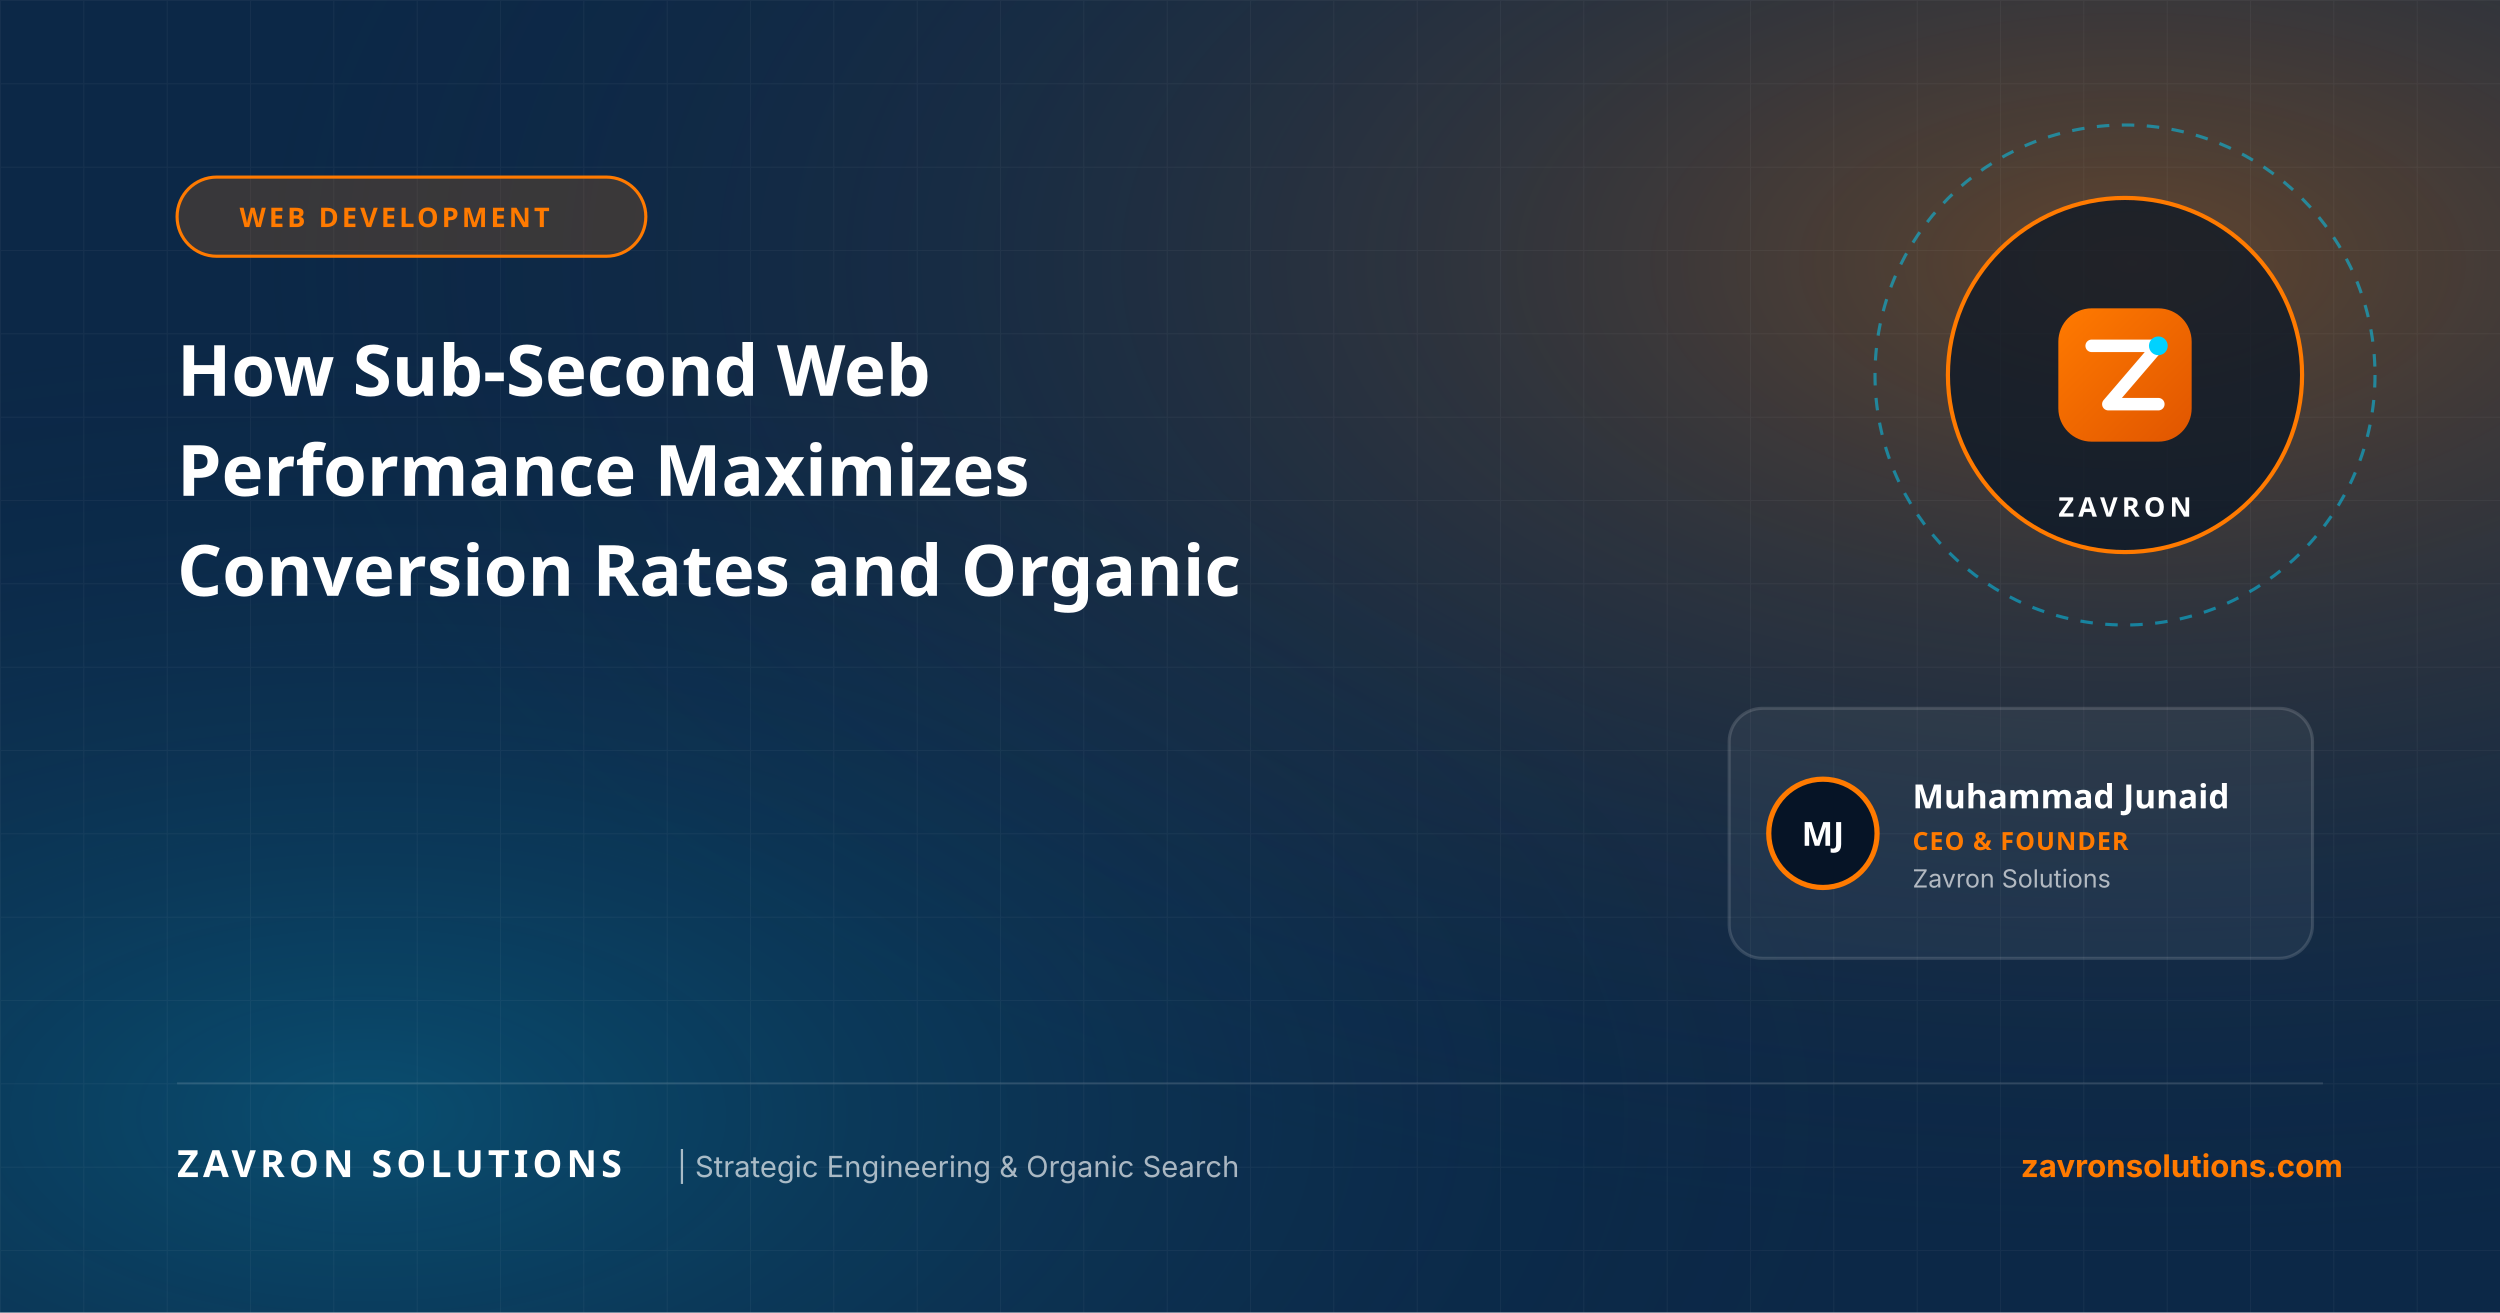
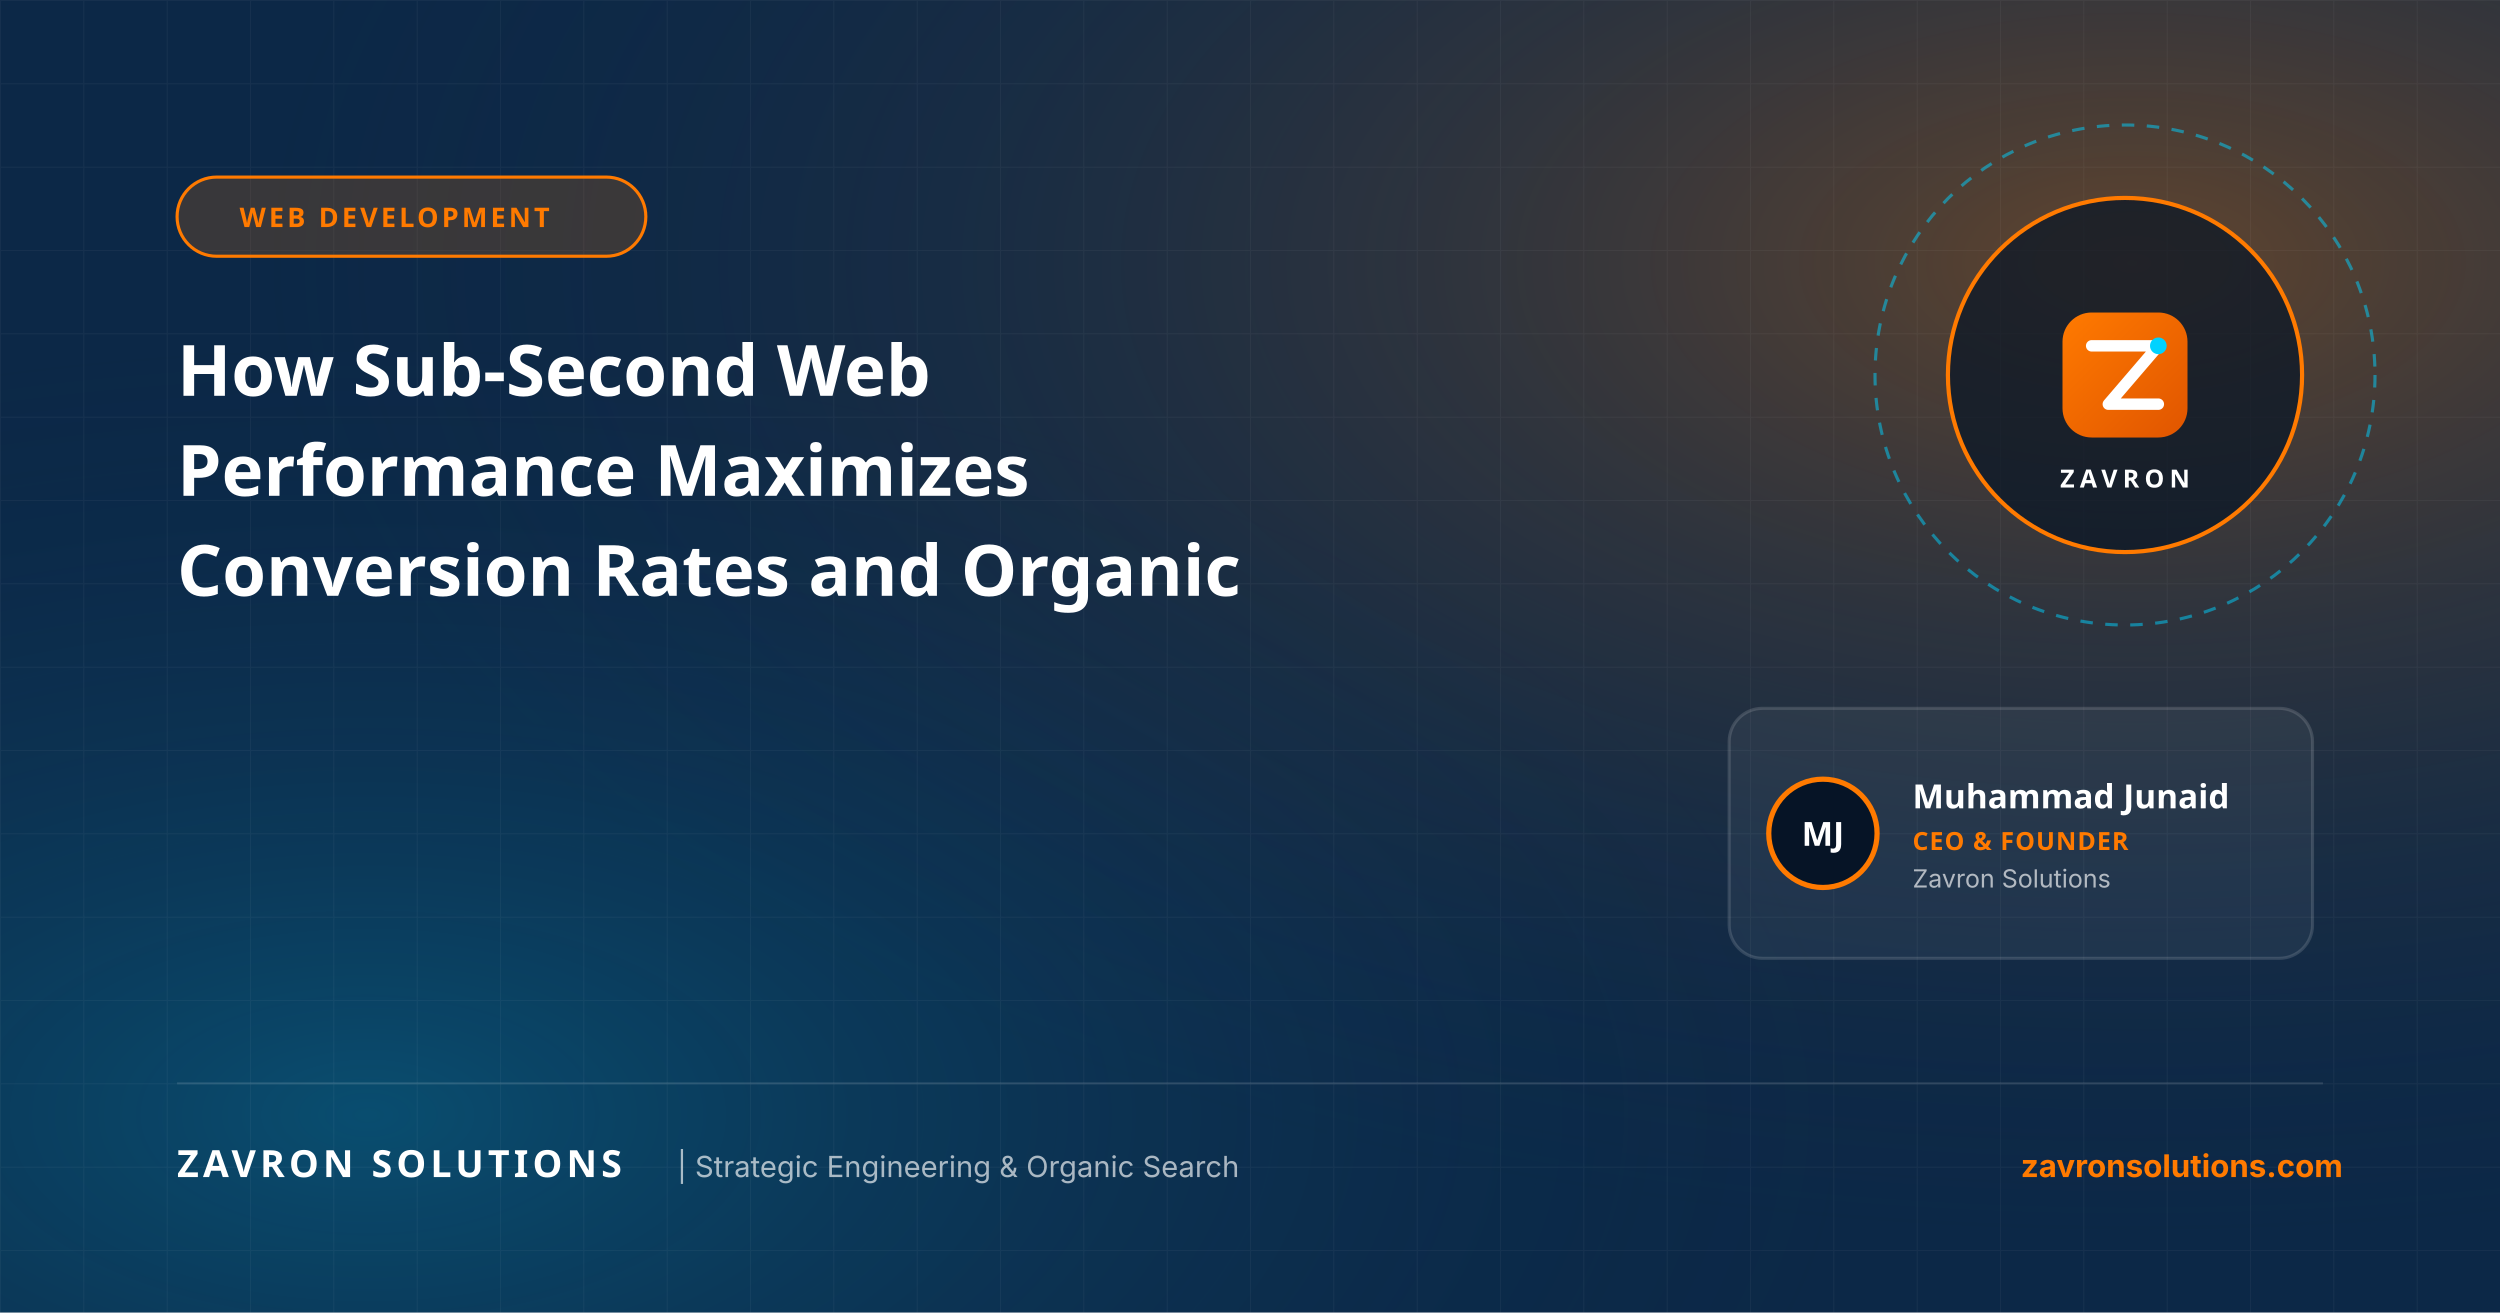
<svg xmlns="http://www.w3.org/2000/svg" width="1200" height="630" viewBox="0 0 1200 630" fill="none">
  <rect width="1200" height="630" fill="#0c2847" />
  <defs>
    <radialGradient id="grad1" cx="0.85" cy="0.2" r="0.75">
      <stop offset="0%" stop-color="#ff7a00" stop-opacity="0.35" />
      <stop offset="100%" stop-color="#0c2847" stop-opacity="0" />
    </radialGradient>
    <radialGradient id="grad2" cx="0.15" cy="0.85" r="0.6">
      <stop offset="0%" stop-color="#00d2ff" stop-opacity="0.22" />
      <stop offset="100%" stop-color="#0c2847" stop-opacity="0" />
    </radialGradient>
    <linearGradient id="logoGrad" x1="0" y1="0" x2="1" y2="1">
      <stop offset="0%" stop-color="#FF7A00" />
      <stop offset="100%" stop-color="#E05500" />
    </linearGradient>
    <pattern id="grid" width="40" height="40" patternUnits="userSpaceOnUse">
      <path d="M 40 0 L 0 0 0 40" fill="none" stroke="rgba(255,255,255,0.04)" stroke-width="1" />
    </pattern>
  </defs>
  <rect width="1200" height="630" fill="url(#grad1)" />
  <rect width="1200" height="630" fill="url(#grad2)" />
  <rect width="1200" height="630" fill="url(#grid)" />
  <rect x="85" y="85" width="225" height="38" rx="19" fill="#ff7a00" fill-opacity="0.18" stroke="#ff7a00" stroke-width="1.5" />
  <text x="115" y="109" fill="#ff7a00" font-family="Plus Jakarta Sans, sans-serif" font-size="13" font-weight="700" letter-spacing="1.5">WEB DEVELOPMENT</text>
  <text x="85" y="190" fill="#FFFFFF" font-family="Plus Jakarta Sans, sans-serif" font-size="34" font-weight="800">How Sub-Second Web</text>
  <text x="85" y="238" fill="#FFFFFF" font-family="Plus Jakarta Sans, sans-serif" font-size="34" font-weight="800">Performance Maximizes</text>
  <text x="85" y="286" fill="#FFFFFF" font-family="Plus Jakarta Sans, sans-serif" font-size="34" font-weight="800">Conversion Rates and Organic</text>
  <circle cx="1020" cy="180" r="85" stroke="#ff7a00" stroke-width="2" fill="rgba(6, 20, 38, 0.7)" />
  <circle cx="1020" cy="180" r="120" stroke="#00d2ff" stroke-width="1.5" stroke-dasharray="6 6" fill="none" opacity="0.5" />
-   <g transform="translate(988, 148)">
-     <rect width="64" height="64" rx="16" fill="url(#logoGrad)" />
-     <path d="M16 18 H48 L24 46 H48" stroke="#FFFFFF" stroke-width="6" stroke-linecap="round" stroke-linejoin="round" />
-     <circle cx="48" cy="18" r="4.5" fill="#00D2FF" />
+   <g transform="translate(990, 150)">
+     <rect width="60" height="60" rx="14" fill="url(#logoGrad)" />
+     <path d="M14 16 H46 L22 44 H46" stroke="#FFFFFF" stroke-width="5.5" stroke-linecap="round" stroke-linejoin="round" />
+     <circle cx="46" cy="16" r="4" fill="#00D2FF" />
  </g>
-   <text x="1020" y="248" fill="#FFFFFF" font-family="Plus Jakarta Sans, sans-serif" font-size="13" font-weight="800" letter-spacing="2" text-anchor="middle">ZAVRON</text>
+   <text x="1020" y="234" fill="#FFFFFF" font-family="Plus Jakarta Sans, sans-serif" font-size="12" font-weight="800" letter-spacing="2.5" text-anchor="middle">ZAVRON</text>
  <rect x="830" y="340" width="280" height="120" rx="16" fill="rgba(255,255,255,0.05)" stroke="rgba(255,255,255,0.14)" stroke-width="1.5" />
  <circle cx="875" cy="400" r="26" fill="#061426" stroke="#FF7A00" stroke-width="2.5" />
  <text x="875" y="406" fill="#FFFFFF" font-family="Plus Jakarta Sans, sans-serif" font-size="16" font-weight="800" text-anchor="middle">MJ</text>
  <text x="918" y="388" fill="#FFFFFF" font-family="Plus Jakarta Sans, sans-serif" font-size="16" font-weight="700">Muhammad Junaid</text>
  <text x="918" y="408" fill="#FF7A00" font-family="Plus Jakarta Sans, sans-serif" font-size="12" font-weight="700" letter-spacing="0.5">CEO &amp; FOUNDER</text>
  <text x="918" y="426" fill="rgba(255,255,255,0.65)" font-family="Inter, sans-serif" font-size="12">Zavron Solutions</text>
  <line x1="85" y1="520" x2="1115" y2="520" stroke="rgba(255,255,255,0.12)" stroke-width="1" />
  <text x="85" y="565" fill="#FFFFFF" font-family="Plus Jakarta Sans, sans-serif" font-size="18" font-weight="800" letter-spacing="2">ZAVRON SOLUTIONS</text>
  <text x="325" y="565" fill="rgba(255,255,255,0.65)" font-family="Inter, sans-serif" font-size="14">|   Strategic Engineering &amp; Organic Search</text>
  <text x="970" y="565" fill="#ff7a00" font-family="Inter, sans-serif" font-size="15" font-weight="700">zavronsolutions.com</text>
</svg>
